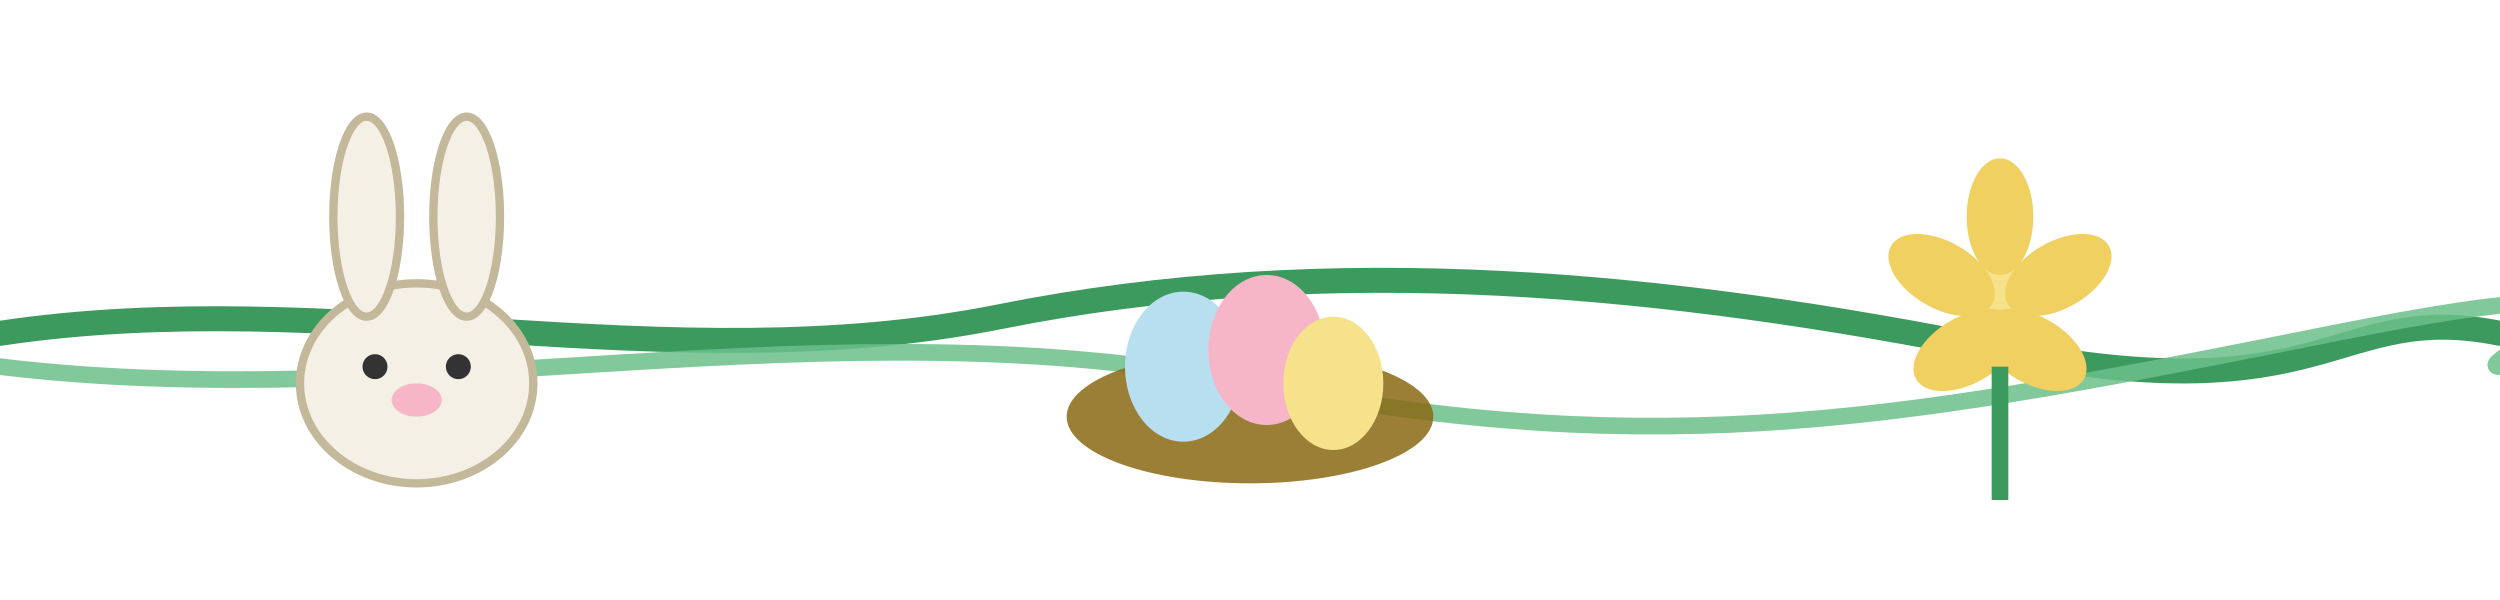
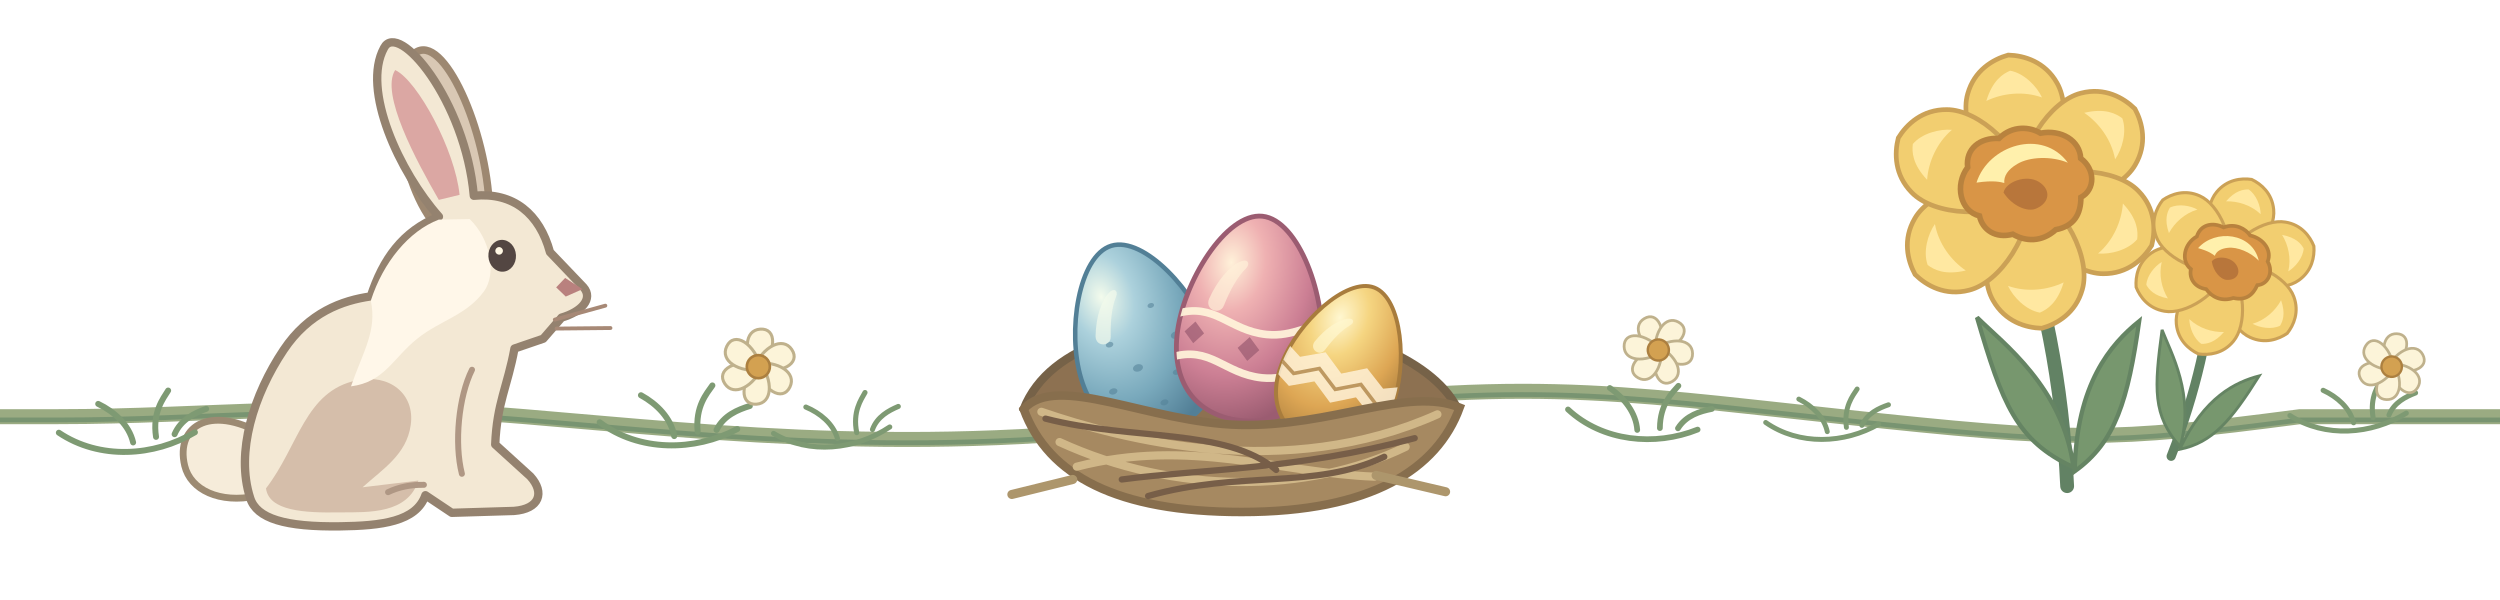
<svg xmlns="http://www.w3.org/2000/svg" viewBox="0 0 300 72" fill="none" aria-hidden="true">
-   <path d="M0 40 C 40 34, 80 46, 120 38 S 200 34, 240 42 S 280 36, 300 40" stroke="#3d9a5f" stroke-width="3" stroke-linecap="round" />
-   <path d="M0 44 C 50 50, 100 36, 150 46 S 230 50, 280 40 S 295 44, 300 44" stroke="#6bbf8a" stroke-width="2" stroke-linecap="round" opacity="0.85" />
-   <g transform="translate(50,18)" fill="#f5f0e6" stroke="#c4b89a" stroke-width="1">
-     <ellipse cx="0" cy="28" rx="14" ry="12" />
-     <ellipse cx="-6" cy="8" rx="4" ry="12" />
-     <ellipse cx="6" cy="8" rx="4" ry="12" />
-     <circle cx="-5" cy="26" r="1.5" fill="#333" stroke="none" />
-     <circle cx="5" cy="26" r="1.5" fill="#333" stroke="none" />
-     <ellipse cx="0" cy="30" rx="3" ry="2" fill="#f7b5c8" stroke="none" />
-   </g>
-   <g transform="translate(150,34)">
-     <ellipse cx="0" cy="16" rx="22" ry="8" fill="#8b6914" opacity="0.85" />
-     <ellipse cx="-8" cy="10" rx="7" ry="9" fill="#b8dff0" />
-     <ellipse cx="2" cy="8" rx="7" ry="9" fill="#f7b5c8" />
-     <ellipse cx="10" cy="12" rx="6" ry="8" fill="#f6e28b" />
-   </g>
-   <g transform="translate(240,28)">
-     <circle cx="0" cy="8" r="5" fill="#f6e28b" />
-     <g fill="#f0d060">
-       <ellipse cx="0" cy="-2" rx="4" ry="7" />
-       <ellipse cx="7" cy="5" rx="4" ry="7" transform="rotate(60 7 5)" />
-       <ellipse cx="4" cy="14" rx="4" ry="7" transform="rotate(120 4 14)" />
-       <ellipse cx="-4" cy="14" rx="4" ry="7" transform="rotate(240 -4 14)" />
-       <ellipse cx="-7" cy="5" rx="4" ry="7" transform="rotate(300 -7 5)" />
-     </g>
-     <line x1="0" y1="16" x2="0" y2="32" stroke="#3d9a5f" stroke-width="2" />
+   <defs>
+     <clipPath id="e-footer-egg">
+       <path d="M0-20.5c6.7 0 13.3 13.6 13.3 23.3C13.3 12.4 7.6 17.2 0 17.2S-13.3 12.4-13.3 2.8C-13.3-6.9-6.7-20.5 0-20.5Z" />
+     </clipPath>
+     <linearGradient id="e-footer-brass">
+       <stop stop-color="#8c7852" />
+       <stop offset=".48" stop-color="#e4ca8c" />
+       <stop offset="1" stop-color="#a98b58" />
+     </linearGradient>
+     <radialGradient id="e-footer-rose" cx=".32" cy=".24" r=".81">
+       <stop offset="0" stop-color="#fff1d9" />
+       <stop offset=".29" stop-color="#efb1b2" />
+       <stop offset=".68" stop-color="#cc7f94" />
+       <stop offset="1" stop-color="#9b5c71" />
+     </radialGradient>
+     <radialGradient id="e-footer-sky" cx=".32" cy=".24" r=".81">
+       <stop offset="0" stop-color="#f3fbec" />
+       <stop offset=".29" stop-color="#acd1dc" />
+       <stop offset=".68" stop-color="#79a9bc" />
+       <stop offset="1" stop-color="#527f96" />
+     </radialGradient>
+     <radialGradient id="e-footer-gold" cx=".32" cy=".24" r=".81">
+       <stop offset="0" stop-color="#fff7d0" />
+       <stop offset=".29" stop-color="#f5d581" />
+       <stop offset=".68" stop-color="#dda654" />
+       <stop offset="1" stop-color="#a87c3d" />
+     </radialGradient>
+     <radialGradient id="e-footer-lilac" cx=".32" cy=".24" r=".81">
+       <stop offset="0" stop-color="#f8f0db" />
+       <stop offset=".29" stop-color="#cbb9df" />
+       <stop offset=".68" stop-color="#a58dc5" />
+       <stop offset="1" stop-color="#78639a" />
+     </radialGradient>
+     <radialGradient id="e-footer-mint" cx=".32" cy=".24" r=".81">
+       <stop offset="0" stop-color="#f5f7d6" />
+       <stop offset=".29" stop-color="#c4d6a2" />
+       <stop offset=".68" stop-color="#91b887" />
+       <stop offset="1" stop-color="#627e5c" />
+     </radialGradient>
+   </defs>
+   <path d="M0 50H7C25 50 39 48 63 50S112 55 147 50 193 47 221 50 253 53 276 50C283 50 289 50 293 50H300" stroke="#9aab82" stroke-width="1.8" />
+   <path d="M0 50H7C25 50 39 48 63 50S112 55 147 50 193 47 221 50 253 53 276 50C283 50 289 50 293 50H300" stroke="#789471" stroke-width=".57" transform="translate(0 .39)" />
+   <g transform="translate(47 39.5) rotate(-3) scale(0.91)">
+     <path d="M-16.9 13.5c-7.2-5.1-12.3-2.4-11.3 3.05.6 3.25 4.35 5.25 9.2 4.5Z" fill="#f6ecda" stroke="#9c8a72" stroke-width=".9" />
+     <path d="M7.25-12.5C2.2-17.7.85-32.1 4.6-35.9c3.81-3.7 9 9.3 9.1 19.65l1.8 1.26Z" fill="#d9c8b4" stroke="#9d8871" stroke-width="1" />
+     <path d="M-19.8 21.25c-1.64-6.15 1.2-13.6 5.42-19.25 3.57-4.79 8.1-6.13 11.85-6.46 1.85-4.8 4.63-8.36 9.53-10.03C2.12-20.6-2.36-31.75.94-37.1c2.07-3.55 10.35 7.5 10.8 20.1 5.27-.25 8.55 2.88 9.64 7.95l4.17 4.85c1.25 1.6-.46 3.23-3.1 3.85L19.9 2.3l-3.86 1.1c-1.18 4.95-2.69 7.05-3.2 12.5l4.41 4.45c1.83 2.25.96 4.35-2.4 4.43l-8.2-.18-3.35-2.5c-1.4 3.43-6.03 3.72-11.43 3.51-7.23-.28-10.97-1.58-11.67-4.36Z" fill="#f3e8d4" stroke="#94826f" stroke-width="1.1" stroke-linejoin="round" />
+     <path d="M7.1-16.7C4.36-22.09.1-31.11 2.25-34.1c2.89 1.55 7.35 11 7.62 16.88Z" fill="#dba7a3" />
+     <path d="M-17.65 20.1c4.61-5.37 5.8-12.55 12.7-13.6 4.3-.69 7.6 2.15 6.8 6.25-.75 3.87-3.98 5.6-6.77 7.87l7.4-.5c-1.65 4.3-6.65 3.85-10.54 3.65-4.75-.16-9.35-.68-9.59-3.67Z" fill="#d5beaa" />
+     <path d="M-2.55-3.9c1.89-4.97 5.5-8.91 9.5-10.2l4.08.14c2.63 2.8 3.2 7.42 1.37 9.64-2.52 3.04-5.9 3.47-9.04 5.71-3.38 2.4-4.64 5.52-9.11 5.86 1.85-4.55 3.83-7.13 3.2-11.15Z" fill="#fff7e9" />
+     <path d="M10.3 5.9c-1.95 3.43-2.86 9.57-2.05 13.63m-9.85 1.91q2.15-.9 4.77-.72" stroke="#af9784" stroke-width=".79" stroke-linecap="round" />
+     <ellipse cx="15.06" cy="-8.9" rx="1.82" ry="2.1" fill="#534642" />
+     <circle cx="14.69" cy="-9.57" r=".5" fill="#fff7e3" />
+     <path d="m23.2-5.55 2.2 1.6-2.25.86-1.2-1.28Z" fill="#b9817e" />
+     <path d="M21.55-.13 28.3-1.62m-6.58 2.68 7.1.3" stroke="#a78976" stroke-width=".51" stroke-linecap="round" />
+   </g>
+   <g transform="translate(149 48) rotate(0) scale(1.09)">
+     <path d="M-24 1c2.9-7.34 13.2-9.55 23.6-9.59 11.4-.06 21.28 3.97 24.1 9.42l-5.4 5.82h-37.4Z" fill="#8d7151" stroke="#766248" stroke-width=".92" />
+     <g transform="translate(-11 -6) rotate(-17) scale(0.56)">
+       <path d="M0-20.5c6.7 0 13.3 13.6 13.3 23.3C13.3 12.4 7.6 17.2 0 17.2S-13.3 12.4-13.3 2.8C-13.3-6.9-6.7-20.5 0-20.5Z" fill="url(#e-footer-sky)" stroke="#527f96" stroke-width=".89" />
+       <g clip-path="url(#e-footer-egg)">
+         <ellipse cx="-6" cy="-2" rx="0.75" ry="0.54" fill="#527f96" opacity=".55" />
+         <ellipse cx="4" cy="-7" rx="0.66" ry="0.475" fill="#527f96" opacity=".55" />
+         <ellipse cx="7" cy="0" rx="1" ry="0.72" fill="#527f96" opacity=".55" />
+         <ellipse cx="-2" cy="4" rx="1" ry="0.72" fill="#527f96" opacity=".55" />
+         <ellipse cx="-8" cy="7" rx="0.84" ry="0.605" fill="#527f96" opacity=".55" />
+         <ellipse cx="5" cy="7" rx="0.74" ry="0.533" fill="#527f96" opacity=".55" />
+         <ellipse cx="1" cy="12" rx="0.8" ry="0.576" fill="#527f96" opacity=".55" />
+         <ellipse cx="-4" cy="12" rx="0.53" ry="0.382" fill="#527f96" opacity=".55" />
+         <ellipse cx="10" cy="5" rx="0.61" ry="0.439" fill="#527f96" opacity=".55" />
+       </g>
+       <path d="M-8.15-4.4c1.12-3.41 3.03-6.34 5.15-7.47 1.18-.62 1.73.32 1 1.2-1.42 1.7-2.51 4.33-3.33 7.24-.53 1.87-3.44 1.14-2.82-.97Z" fill="#f3fbec" opacity=".68" />
+     </g>
+     <g transform="translate(1 -8) rotate(6) scale(0.6)">
+       <path d="M0-20.5c6.7 0 13.3 13.6 13.3 23.3C13.3 12.4 7.6 17.2 0 17.2S-13.3 12.4-13.3 2.8C-13.3-6.9-6.7-20.5 0-20.5Z" fill="url(#e-footer-rose)" stroke="#9b5c71" stroke-width=".89" />
+       <g clip-path="url(#e-footer-egg)">
+         <path d="M-14-1C-7-4-4 1 3 1c5 0 8-3 11-3m-28 9c7-3 10 2 17 2 5 0 8-3 11-3" stroke="#fff3d9" stroke-width="1.4" opacity=".93" />
+         <path d="m-2 4 2-2.2L2 4 0 6.2Zm-10-2 1.8-2 1.8 2-1.8 2Zm21 1 1.8-2 1.8 2-1.8 2Z" fill="#9b5c71" opacity=".72" />
+       </g>
+       <path d="M-8.15-4.4c1.12-3.41 3.03-6.34 5.15-7.47 1.18-.62 1.73.32 1 1.2-1.42 1.7-2.51 4.33-3.33 7.24-.53 1.87-3.44 1.14-2.82-.97Z" fill="#fff1d9" opacity=".68" />
+     </g>
+     <g transform="translate(11 -3) rotate(21) scale(0.49)">
+       <path d="M0-20.5c6.7 0 13.3 13.6 13.3 23.3C13.3 12.4 7.6 17.2 0 17.2S-13.3 12.4-13.3 2.8C-13.3-6.9-6.7-20.5 0-20.5Z" fill="url(#e-footer-gold)" stroke="#a87c3d" stroke-width=".89" />
+       <g clip-path="url(#e-footer-egg)">
+         <path d="M-14-2L-10 0l5-3L0 .2 5-3 10 0l4-2v7l-4 2-5-3-5 3.2-5-3.2-5 3-4-2Z" fill="#fff2d9" opacity=".83" />
+         <path d="M-14 2  -10 4l5-3.1L0 4l5-3.1L10 4l4-2" stroke="#a87c3d" stroke-width=".81" opacity=".74" />
+       </g>
+       <path d="M-8.15-4.4c1.12-3.41 3.03-6.34 5.15-7.47 1.18-.62 1.73.32 1 1.2-1.42 1.7-2.51 4.33-3.33 7.24-.53 1.87-3.44 1.14-2.82-.97Z" fill="#fff7d0" opacity=".68" />
+     </g>
+     <path d="M-24 1c3.68-4.1 13.8 1.52 23.8 1.74 10.1.23 18.48-4.26 24.2-1.91-2.47 6.77-9.71 11.5-24 11.5C-13.65 12.33-21.3 8.36-24 1Z" fill="#a68961" stroke="#876e4d" stroke-width=".94" />
+     <path d="M-22.05 1.3c9 3.08 26.85 7.8 43.6.28m-41.6 3.05c12.7 5.83 27.4 5.72 38.1.53m-36.2 2.18c12.39-3.2 22.32.7 32.75 1.1" stroke="#d0b788" stroke-width=".9" stroke-linecap="round" />
+     <path d="M-21.6 2.05c9.59 2.48 19.85.96 25.4 5.65m-17 1.05C-4.6 7.6 6.1 7.7 19.05 4.2m-29.35 6.37C-.1 7.7 8 9.9 15.7 6.25" stroke="#775e48" stroke-width=".69" stroke-linecap="round" />
+     <path d="M-18.6 8.75-25.3 10.4m40.1-2.1 7.65 1.8" stroke="#ad966c" stroke-width="1" stroke-linecap="round" />
+   </g>
+   <g transform="translate(243 23) rotate(-7) scale(0.83)">
+     <path d="M-2 0C1 15 2 28 .86 43" stroke="#628264" stroke-width="2" stroke-linecap="round" />
+     <path d="M2.1 40.4C2 28.75-5.8 21.4-9.1 17.2c2.1 12.8 3.45 18.4 11.2 23.2Zm.1.6C4 28.45 9.6 23.4 14.1 20.6 11.1 31.72 8.6 37.53 2.2 41Z" fill="#77976e" stroke="#658463" stroke-width=".63" />
+     <g transform="rotate(0)">
+       <path d="M0 .9C-5.7-2.7-8.3-10.87-6.5-15.05c1.35-3.25 4.2-4.5 6.5-4.85 2.3.35 5.15 1.6 6.5 4.85C8.3-10.87 5.7-2.7 0 .9Z" fill="#f2ce70" stroke="#cba156" stroke-width=".68" />
+       <path d="M-3.95-13.7c1.25-2.85 2.85-3.6 3.95-3.92 1.95.6 3.55 2.7 4.1 4.4-2.6-1.3-5.63-1.3-8.05-.48Z" fill="#ffe8a1" />
+     </g>
+     <g transform="rotate(60)">
+       <path d="M0 .9C-5.7-2.7-8.3-10.87-6.5-15.05c1.35-3.25 4.2-4.5 6.5-4.85 2.3.35 5.15 1.6 6.5 4.85C8.3-10.87 5.7-2.7 0 .9Z" fill="#f2ce70" stroke="#cba156" stroke-width=".68" />
+       <path d="M-3.95-13.7c1.25-2.85 2.85-3.6 3.95-3.92 1.95.6 3.55 2.7 4.1 4.4-2.6-1.3-5.63-1.3-8.05-.48Z" fill="#ffe8a1" />
+     </g>
+     <g transform="rotate(120)">
+       <path d="M0 .9C-5.7-2.7-8.3-10.87-6.5-15.05c1.35-3.25 4.2-4.5 6.5-4.85 2.3.35 5.15 1.6 6.5 4.85C8.3-10.87 5.7-2.7 0 .9Z" fill="#f2ce70" stroke="#cba156" stroke-width=".68" />
+       <path d="M-3.95-13.7c1.25-2.85 2.85-3.6 3.95-3.92 1.95.6 3.55 2.7 4.1 4.4-2.6-1.3-5.63-1.3-8.05-.48Z" fill="#ffe8a1" />
+     </g>
+     <g transform="rotate(180)">
+       <path d="M0 .9C-5.7-2.7-8.3-10.87-6.5-15.05c1.35-3.25 4.2-4.5 6.5-4.85 2.3.35 5.15 1.6 6.5 4.85C8.3-10.87 5.7-2.7 0 .9Z" fill="#f2ce70" stroke="#cba156" stroke-width=".68" />
+       <path d="M-3.95-13.7c1.25-2.85 2.85-3.6 3.95-3.92 1.95.6 3.55 2.7 4.1 4.4-2.6-1.3-5.63-1.3-8.05-.48Z" fill="#ffe8a1" />
+     </g>
+     <g transform="rotate(240)">
+       <path d="M0 .9C-5.7-2.7-8.3-10.87-6.5-15.05c1.35-3.25 4.2-4.5 6.5-4.85 2.3.35 5.15 1.6 6.5 4.85C8.3-10.87 5.7-2.7 0 .9Z" fill="#f2ce70" stroke="#cba156" stroke-width=".68" />
+       <path d="M-3.95-13.7c1.25-2.85 2.85-3.6 3.95-3.92 1.95.6 3.55 2.7 4.1 4.4-2.6-1.3-5.63-1.3-8.05-.48Z" fill="#ffe8a1" />
+     </g>
+     <g transform="rotate(300)">
+       <path d="M0 .9C-5.7-2.7-8.3-10.87-6.5-15.05c1.35-3.25 4.2-4.5 6.5-4.85 2.3.35 5.15 1.6 6.5 4.85C8.3-10.87 5.7-2.7 0 .9Z" fill="#f2ce70" stroke="#cba156" stroke-width=".68" />
+       <path d="M-3.95-13.7c1.25-2.85 2.85-3.6 3.95-3.92 1.95.6 3.55 2.7 4.1 4.4-2.6-1.3-5.63-1.3-8.05-.48Z" fill="#ffe8a1" />
+     </g>
+     <path d="M-7.8-4.5c0-2.7 2.3-4.07 5-3.6 2.2-1.7 4.7-1.1 6.05-.02 3.06-.2 5.53 1.75 5.33 4.32 1.9 1.8 1.58 4.74-.66 5.6-.29 2.38-1.45 4.01-4.18 4.2-2.23 1.58-4.54 1.18-6.24-.11C-5 6.26-6.78 4.77-6.96 2.68c-2.7-1.03-3.05-4.89-.84-7.18Z" fill="#d99546" stroke="#b8823e" stroke-width=".81" />
+     <path d="M-6.8-2.15c2.35-5.17 10.39-6.7 13.46-1.25-2.2-1.26-5.38-1.55-7.26-.72-1.48.63-2.19 1.51-2.22 2.51-.46-.18-1.44-.61-3.98-.54Z" fill="#fff0ac" />
+     <path d="M-3.1-.25c.53-1.52 3.63-2.25 5.28-.9 1.62 1.32 1.22 3.23-.98 3.8-1.22.3-3.24-.75-4.3-2.9Z" fill="#b8763b" />
+   </g>
+   <g transform="translate(267 32) rotate(17) scale(0.55)">
+     <path d="M-2 0C1 15 2 28 .86 43" stroke="#628264" stroke-width="2" stroke-linecap="round" />
+     <path d="M2.1 40.4C2 28.75-5.8 21.4-9.1 17.2c2.1 12.8 3.45 18.4 11.2 23.2Zm.1.6C4 28.45 9.6 23.4 14.1 20.6 11.1 31.72 8.6 37.53 2.2 41Z" fill="#77976e" stroke="#658463" stroke-width=".63" />
+     <g transform="rotate(0)">
+       <path d="M0 .9C-5.7-2.7-8.3-10.87-6.5-15.05c1.35-3.25 4.2-4.5 6.5-4.85 2.3.35 5.15 1.6 6.5 4.85C8.3-10.87 5.7-2.7 0 .9Z" fill="#f2ce70" stroke="#cba156" stroke-width=".68" />
+       <path d="M-3.95-13.7c1.25-2.85 2.85-3.6 3.95-3.92 1.95.6 3.55 2.7 4.1 4.4-2.6-1.3-5.63-1.3-8.05-.48Z" fill="#ffe8a1" />
+     </g>
+     <g transform="rotate(60)">
+       <path d="M0 .9C-5.7-2.7-8.3-10.87-6.5-15.05c1.35-3.25 4.2-4.5 6.5-4.85 2.3.35 5.15 1.6 6.5 4.85C8.3-10.87 5.7-2.7 0 .9Z" fill="#f2ce70" stroke="#cba156" stroke-width=".68" />
+       <path d="M-3.95-13.7c1.25-2.85 2.85-3.6 3.95-3.92 1.95.6 3.55 2.7 4.1 4.4-2.6-1.3-5.63-1.3-8.05-.48Z" fill="#ffe8a1" />
+     </g>
+     <g transform="rotate(120)">
+       <path d="M0 .9C-5.7-2.7-8.3-10.87-6.5-15.05c1.35-3.25 4.2-4.5 6.5-4.85 2.3.35 5.15 1.6 6.5 4.85C8.3-10.87 5.7-2.7 0 .9Z" fill="#f2ce70" stroke="#cba156" stroke-width=".68" />
+       <path d="M-3.95-13.7c1.25-2.85 2.85-3.6 3.95-3.92 1.95.6 3.55 2.7 4.1 4.4-2.6-1.3-5.63-1.3-8.05-.48Z" fill="#ffe8a1" />
+     </g>
+     <g transform="rotate(180)">
+       <path d="M0 .9C-5.7-2.7-8.3-10.87-6.5-15.05c1.35-3.25 4.2-4.5 6.5-4.85 2.3.35 5.15 1.6 6.5 4.85C8.3-10.87 5.7-2.7 0 .9Z" fill="#f2ce70" stroke="#cba156" stroke-width=".68" />
+       <path d="M-3.95-13.7c1.25-2.85 2.85-3.6 3.95-3.92 1.95.6 3.55 2.7 4.1 4.4-2.6-1.3-5.63-1.3-8.05-.48Z" fill="#ffe8a1" />
+     </g>
+     <g transform="rotate(240)">
+       <path d="M0 .9C-5.7-2.7-8.3-10.87-6.5-15.05c1.35-3.25 4.2-4.5 6.5-4.85 2.3.35 5.15 1.6 6.5 4.85C8.3-10.87 5.7-2.7 0 .9Z" fill="#f2ce70" stroke="#cba156" stroke-width=".68" />
+       <path d="M-3.95-13.7c1.25-2.85 2.85-3.6 3.95-3.92 1.95.6 3.55 2.7 4.1 4.4-2.6-1.3-5.63-1.3-8.05-.48Z" fill="#ffe8a1" />
+     </g>
+     <g transform="rotate(300)">
+       <path d="M0 .9C-5.7-2.7-8.3-10.87-6.5-15.05c1.35-3.25 4.2-4.5 6.5-4.85 2.3.35 5.15 1.6 6.5 4.85C8.3-10.87 5.7-2.7 0 .9Z" fill="#f2ce70" stroke="#cba156" stroke-width=".68" />
+       <path d="M-3.95-13.7c1.25-2.85 2.85-3.6 3.95-3.92 1.95.6 3.55 2.7 4.1 4.4-2.6-1.3-5.63-1.3-8.05-.48Z" fill="#ffe8a1" />
+     </g>
+     <path d="M-7.8-4.5c0-2.7 2.3-4.07 5-3.6 2.2-1.7 4.7-1.1 6.05-.02 3.06-.2 5.53 1.75 5.33 4.32 1.9 1.8 1.58 4.74-.66 5.6-.29 2.38-1.45 4.01-4.18 4.2-2.23 1.58-4.54 1.18-6.24-.11C-5 6.26-6.78 4.77-6.96 2.68c-2.7-1.03-3.05-4.89-.84-7.18Z" fill="#d99546" stroke="#b8823e" stroke-width=".81" />
+     <path d="M-6.8-2.15c2.35-5.17 10.39-6.7 13.46-1.25-2.2-1.26-5.38-1.55-7.26-.72-1.48.63-2.19 1.51-2.22 2.51-.46-.18-1.44-.61-3.98-.54Z" fill="#fff0ac" />
+     <path d="M-3.1-.25c.53-1.52 3.63-2.25 5.28-.9 1.62 1.32 1.22 3.23-.98 3.8-1.22.3-3.24-.75-4.3-2.9Z" fill="#b8763b" />
+   </g>
+   <g transform="translate(12 51) rotate(-3) scale(0.83)">
+     <path d="M-6 .8c5.65 4.25 13.55 4.2 19.65.97m-9 1C4.2.23 2.2-1.8-.1-3.06m8.1 5.2c-.35-3.6 1.3-5.45 2.1-6.6m.6 6.35c1.02-2.07 3.04-2.89 4.75-3.42" stroke="#7e9a73" stroke-width=".86" stroke-linecap="round" />
+   </g>
+   <g transform="translate(77 50) rotate(0) scale(0.84)">
+     <path d="M-6 .8c5.65 4.25 13.55 4.2 19.65.97m-9 1C4.2.23 2.2-1.8-.1-3.06m8.1 5.2c-.35-3.6 1.3-5.45 2.1-6.6m.6 6.35c1.02-2.07 3.04-2.89 4.75-3.42" stroke="#7e9a73" stroke-width=".86" stroke-linecap="round" />
+   </g>
+   <g transform="translate(97 51) rotate(-6) scale(0.71)">
+     <path d="M-6 .8c5.65 4.25 13.55 4.2 19.65.97m-9 1C4.2.23 2.2-1.8-.1-3.06m8.1 5.2c-.35-3.6 1.3-5.45 2.1-6.6m.6 6.35c1.02-2.07 3.04-2.89 4.75-3.42" stroke="#7e9a73" stroke-width=".86" stroke-linecap="round" />
+   </g>
+   <g transform="translate(193 49) rotate(6) scale(0.8)">
+     <path d="M-6 .8c5.65 4.25 13.55 4.2 19.65.97m-9 1C4.2.23 2.2-1.8-.1-3.06m8.1 5.2c-.35-3.6 1.3-5.45 2.1-6.6m.6 6.35c1.02-2.07 3.04-2.89 4.75-3.42" stroke="#7e9a73" stroke-width=".86" stroke-linecap="round" />
+   </g>
+   <g transform="translate(216 50) rotate(-2) scale(0.69)">
+     <path d="M-6 .8c5.65 4.25 13.55 4.2 19.65.97m-9 1C4.2.23 2.2-1.8-.1-3.06m8.1 5.2c-.35-3.6 1.3-5.45 2.1-6.6m.6 6.35c1.02-2.07 3.04-2.89 4.75-3.42" stroke="#7e9a73" stroke-width=".86" stroke-linecap="round" />
+   </g>
+   <g transform="translate(279 49) rotate(-4) scale(0.71)">
+     <path d="M-6 .8c5.65 4.25 13.55 4.2 19.65.97m-9 1C4.2.23 2.2-1.8-.1-3.06m8.1 5.2c-.35-3.6 1.3-5.45 2.1-6.6m.6 6.35c1.02-2.07 3.04-2.89 4.75-3.42" stroke="#7e9a73" stroke-width=".86" stroke-linecap="round" />
+   </g>
+   <g transform="translate(91 44) rotate(10) scale(0.71)">
+     <g transform="rotate(0)">
+       <path d="M0 .9c-3.0-2.85-3.4-6.55-.8-7.2 2.74-.7 3.55 3.05.8 7.2Z" fill="#fcf4d9" stroke="#bfb18c" stroke-width=".52" />
+     </g>
+     <g transform="rotate(60)">
+       <path d="M0 .9c-3.0-2.85-3.4-6.55-.8-7.2 2.74-.7 3.55 3.05.8 7.2Z" fill="#fcf4d9" stroke="#bfb18c" stroke-width=".52" />
+     </g>
+     <g transform="rotate(120)">
+       <path d="M0 .9c-3.0-2.85-3.4-6.55-.8-7.2 2.74-.7 3.55 3.05.8 7.2Z" fill="#fcf4d9" stroke="#bfb18c" stroke-width=".52" />
+     </g>
+     <g transform="rotate(180)">
+       <path d="M0 .9c-3.0-2.85-3.4-6.55-.8-7.2 2.74-.7 3.55 3.05.8 7.2Z" fill="#fcf4d9" stroke="#bfb18c" stroke-width=".52" />
+     </g>
+     <g transform="rotate(240)">
+       <path d="M0 .9c-3.0-2.85-3.4-6.55-.8-7.2 2.74-.7 3.55 3.05.8 7.2Z" fill="#fcf4d9" stroke="#bfb18c" stroke-width=".52" />
+     </g>
+     <g transform="rotate(300)">
+       <path d="M0 .9c-3.0-2.85-3.4-6.55-.8-7.2 2.74-.7 3.55 3.05.8 7.2Z" fill="#fcf4d9" stroke="#bfb18c" stroke-width=".52" />
+     </g>
+     <circle r="1.95" fill="#d3a151" stroke="#ac8040" stroke-width=".45" />
+   </g>
+   <g transform="translate(199 42) rotate(-17) scale(0.65)">
+     <g transform="rotate(0)">
+       <path d="M0 .9c-3.0-2.85-3.4-6.55-.8-7.2 2.74-.7 3.55 3.05.8 7.2Z" fill="#fcf4d9" stroke="#bfb18c" stroke-width=".52" />
+     </g>
+     <g transform="rotate(60)">
+       <path d="M0 .9c-3.0-2.85-3.4-6.55-.8-7.2 2.74-.7 3.55 3.05.8 7.2Z" fill="#fcf4d9" stroke="#bfb18c" stroke-width=".52" />
+     </g>
+     <g transform="rotate(120)">
+       <path d="M0 .9c-3.0-2.85-3.4-6.55-.8-7.2 2.74-.7 3.55 3.05.8 7.2Z" fill="#fcf4d9" stroke="#bfb18c" stroke-width=".52" />
+     </g>
+     <g transform="rotate(180)">
+       <path d="M0 .9c-3.0-2.85-3.4-6.55-.8-7.2 2.74-.7 3.55 3.05.8 7.2Z" fill="#fcf4d9" stroke="#bfb18c" stroke-width=".52" />
+     </g>
+     <g transform="rotate(240)">
+       <path d="M0 .9c-3.0-2.85-3.4-6.55-.8-7.2 2.74-.7 3.55 3.05.8 7.2Z" fill="#fcf4d9" stroke="#bfb18c" stroke-width=".52" />
+     </g>
+     <g transform="rotate(300)">
+       <path d="M0 .9c-3.0-2.85-3.4-6.55-.8-7.2 2.74-.7 3.55 3.05.8 7.2Z" fill="#fcf4d9" stroke="#bfb18c" stroke-width=".52" />
+     </g>
+     <circle r="1.95" fill="#d3a151" stroke="#ac8040" stroke-width=".45" />
+   </g>
+   <g transform="translate(287 44) rotate(16) scale(0.63)">
+     <g transform="rotate(0)">
+       <path d="M0 .9c-3.0-2.85-3.4-6.55-.8-7.2 2.74-.7 3.55 3.05.8 7.2Z" fill="#fcf4d9" stroke="#bfb18c" stroke-width=".52" />
+     </g>
+     <g transform="rotate(60)">
+       <path d="M0 .9c-3.0-2.85-3.4-6.55-.8-7.2 2.74-.7 3.55 3.05.8 7.2Z" fill="#fcf4d9" stroke="#bfb18c" stroke-width=".52" />
+     </g>
+     <g transform="rotate(120)">
+       <path d="M0 .9c-3.0-2.85-3.4-6.55-.8-7.2 2.74-.7 3.55 3.05.8 7.2Z" fill="#fcf4d9" stroke="#bfb18c" stroke-width=".52" />
+     </g>
+     <g transform="rotate(180)">
+       <path d="M0 .9c-3.0-2.85-3.4-6.55-.8-7.2 2.74-.7 3.55 3.05.8 7.2Z" fill="#fcf4d9" stroke="#bfb18c" stroke-width=".52" />
+     </g>
+     <g transform="rotate(240)">
+       <path d="M0 .9c-3.0-2.85-3.4-6.55-.8-7.2 2.74-.7 3.55 3.05.8 7.2Z" fill="#fcf4d9" stroke="#bfb18c" stroke-width=".52" />
+     </g>
+     <g transform="rotate(300)">
+       <path d="M0 .9c-3.0-2.85-3.4-6.55-.8-7.2 2.74-.7 3.55 3.05.8 7.2Z" fill="#fcf4d9" stroke="#bfb18c" stroke-width=".52" />
+     </g>
+     <circle r="1.95" fill="#d3a151" stroke="#ac8040" stroke-width=".45" />
  </g>
</svg>
